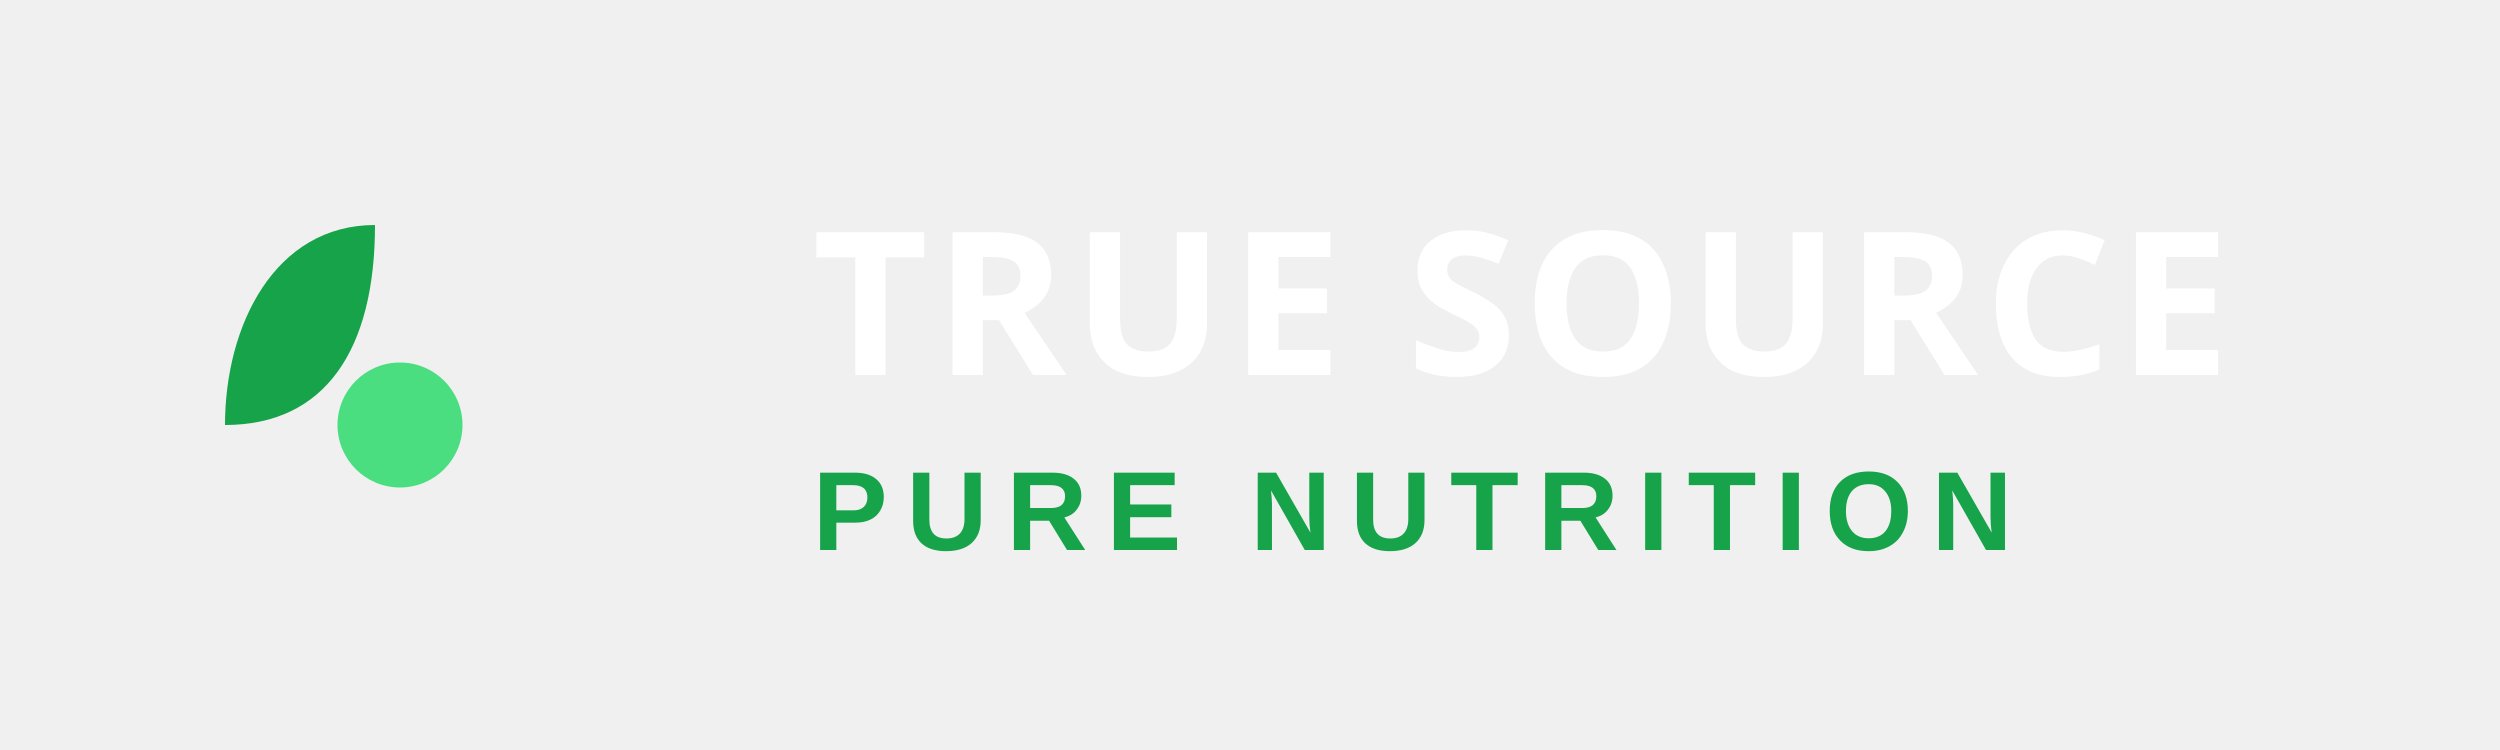
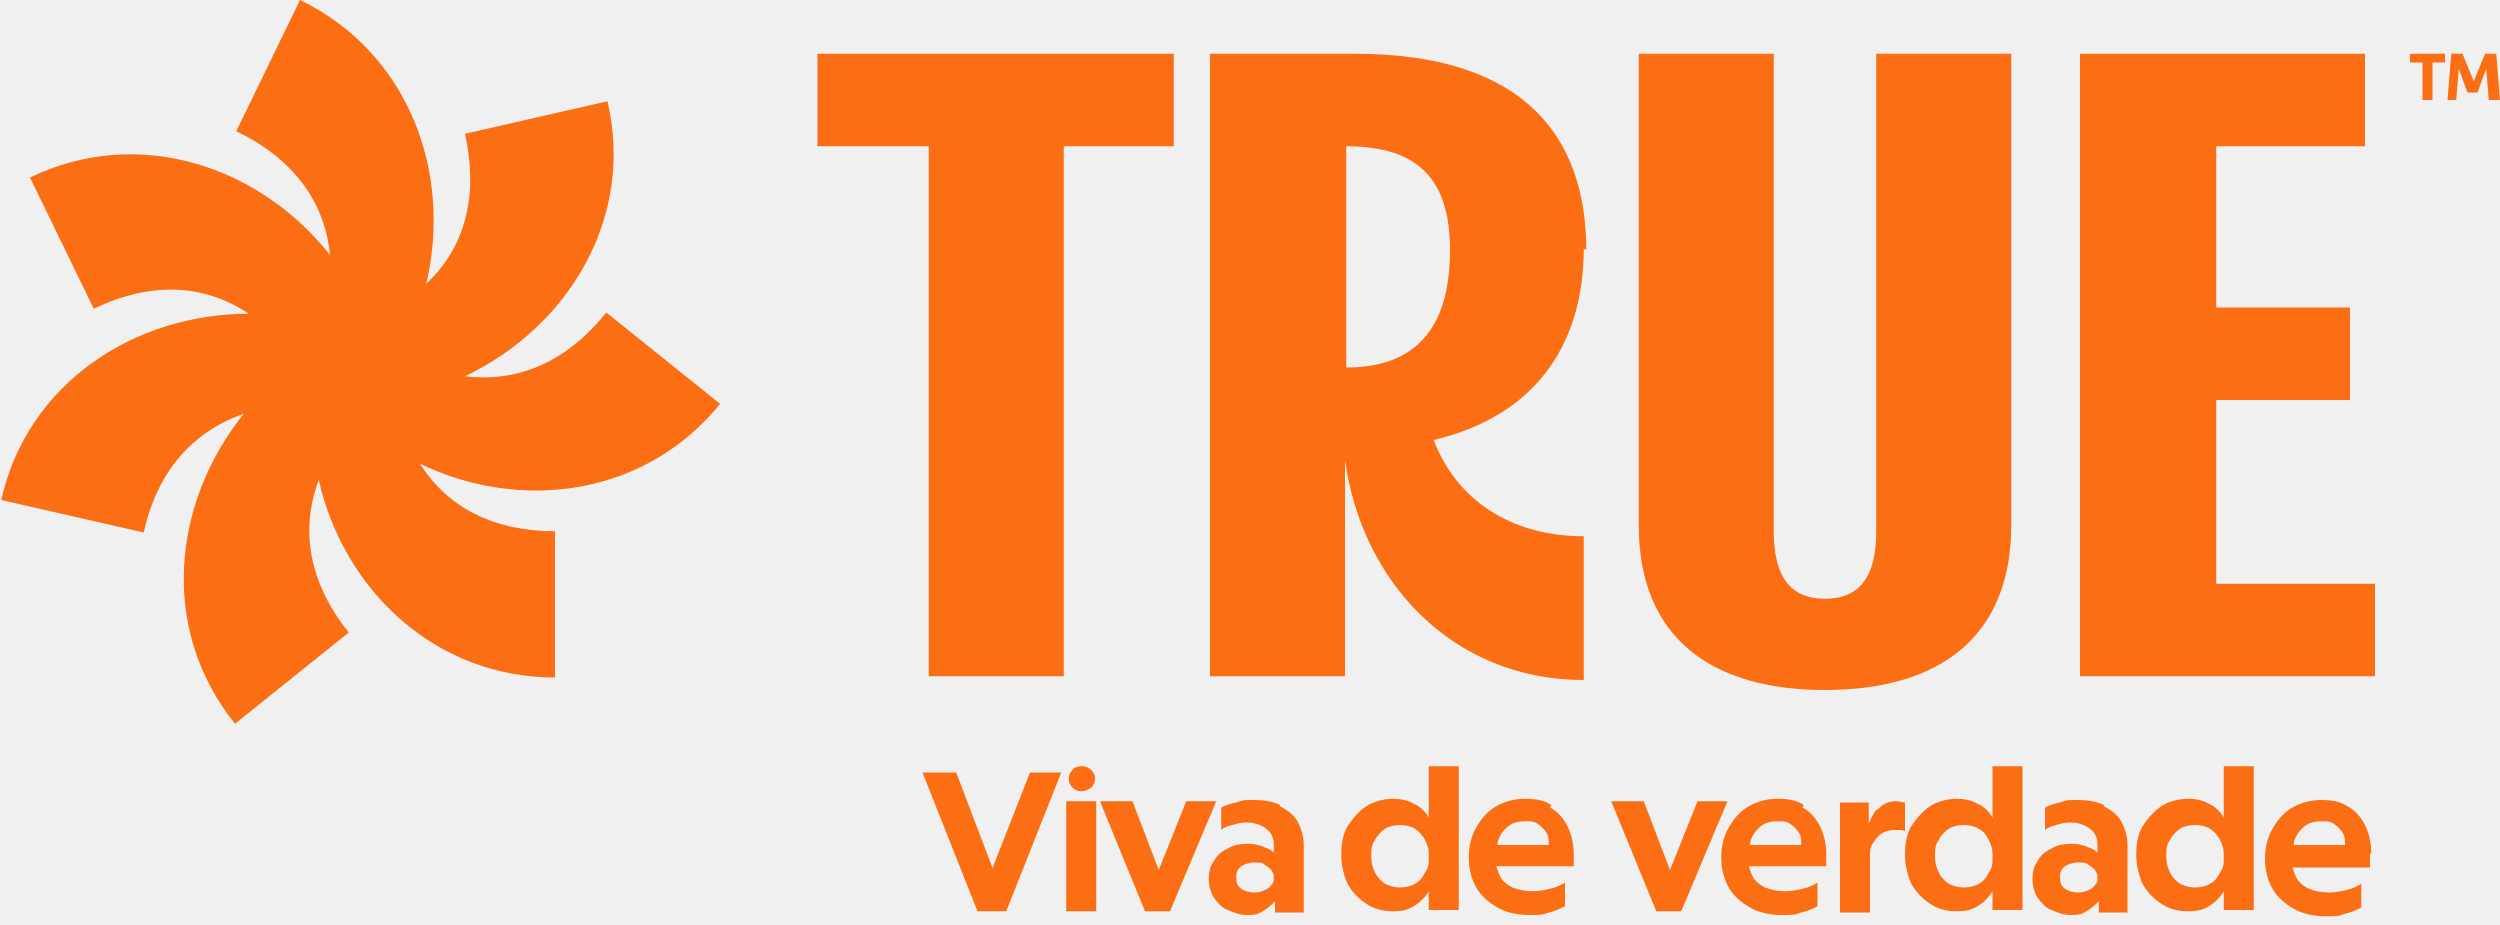
- <svg xmlns="http://www.w3.org/2000/svg" viewBox="0 0 200 60" width="200" height="60">
+ <svg xmlns="http://www.w3.org/2000/svg" id="Camada_1" version="1.1" viewBox="0 0 200 74">
  <defs>
-     <linearGradient id="grad-16a34a" x1="0%" y1="0%" x2="100%" y2="100%">
-       <stop offset="0%" stop-color="#16a34a" />
-       <stop offset="100%" stop-color="#ffffff" stop-opacity="0.8" />
-     </linearGradient>
+     <style>
+       .st0 {
+         fill: #fb6e13;
+       }
+     </style>
  </defs>
-   <g transform="translate(10, 10)">
-     <path d="M20 8 C12 8 8 16 8 24 C16 24 20 18 20 8 Z" fill="#16a34a" />
-     <circle cx="22" cy="24" r="5" fill="#4ade80" />
-   </g>
-   <text x="65" y="30" fill="#ffffff" font-family="'Montserrat', 'Arial Black', sans-serif" font-size="16" font-weight="900" letter-spacing="0.5">TRUE SOURCE</text>
-   <text x="65" y="44" fill="#16a34a" font-family="'Montserrat', 'Arial', sans-serif" font-size="9" font-weight="700" letter-spacing="1.5">PURE NUTRITION</text>
+   <path class="st0" d="M57.6,32.3l-9.1-7.3c-3.2,4-7.1,5.6-11.3,5.1,8.2-3.9,13.6-12.6,11.4-22l-11.4,2.6c1.1,5,0,9.1-3.1,12C36.2,13.8,32.7,4.2,24,0l-5.1,10.5c4.6,2.2,7.1,5.7,7.5,9.9-5.6-7.1-15.3-10.4-24-6.2l5.1,10.5c4.6-2.2,8.8-2,12.4.4-9.1,0-17.7,5.5-19.8,14.9l11.4,2.6c1.1-5,4-8.1,8-9.5-5.7,7.1-6.8,17.2-.7,24.8l9.1-7.3c-3.2-4-3.9-8.2-2.4-12.2,2,8.8,9.3,15.8,18.9,15.8v-11.7c-4.9,0-8.6-1.9-10.8-5.4,8.1,3.9,18.1,2.6,24.1-4.9h0Z" />
+   <path class="st0" d="M65.4,4.3v7.4h8.9v42.4h10.8V11.7h8.8v-7.4h-28.5Z" />
+   <path class="st0" d="M177.3,46.7v-14.7h10.7v-7.4h-10.7v-12.9h11.9v-7.4h-22.8v49.8h23.6v-7.4h-12.8Z" />
+   <path class="st0" d="M150.1,42.5c0,3.6-1.3,5.4-4.1,5.4s-4.1-1.8-4.1-5.4V4.3h-10.8v37.7c0,9.1,5.9,13.2,14.9,13.2s14.9-4.1,14.9-13.2V4.3h-10.8v38.2Z" />
+   <path class="st0" d="M126.9,20c0-8.9-4.8-15.7-18.5-15.7h-11.6v49.8h10.8v-17.3c1.3,9.6,8.5,17.6,19.1,17.6v-11.5c-5.8,0-10.2-2.9-12-7.7,8.8-2.1,12-8.4,12-15.3ZM107.7,29.3V11.7c5.8,0,8.3,2.7,8.3,8.3s-2.2,9.4-8.3,9.4Z" />
+   <path class="st0" d="M200,8l-.3-3.7h-.9l-.9,2.2-.9-2.2h-.9l-.3,3.7h.7l.2-2.5.7,1.9h.8l.7-1.9.2,2.5h.8Z" />
+   <path class="st0" d="M192.8,4.3v.7h1v3h.8v-3h1v-.7h-2.7Z" />
+   <path class="st0" d="M114.3,65.4c-.3-.5-.7-.9-1.2-1.1-.5-.3-1.1-.4-1.7-.4s-1.5.2-2.1.6c-.6.4-1.1,1-1.5,1.6-.4.7-.5,1.5-.5,2.3s.2,1.6.5,2.3c.4.7.9,1.2,1.5,1.6.6.4,1.3.6,2.1.6s1.2-.1,1.7-.4c.5-.3.9-.7,1.2-1.2v1.5h2.4v-11.5h-2.4v4h0ZM114.3,68.7c0,.4,0,.7-.3,1.1-.2.4-.4.7-.8.9-.3.2-.8.3-1.2.3s-.8-.1-1.2-.3c-.3-.2-.6-.5-.8-.9-.2-.4-.3-.8-.3-1.3s0-.9.3-1.3c.2-.4.5-.7.8-.9.3-.2.8-.3,1.2-.3s.9.1,1.2.3c.3.2.6.5.8.9.2.4.3.7.3,1.1v.5Z" />
+   <path class="st0" d="M124.1,64.4c-.6-.4-1.3-.5-2.1-.5s-1.6.2-2.3.6c-.7.4-1.2,1-1.6,1.7-.4.7-.6,1.5-.6,2.4s.2,1.7.6,2.4c.4.7,1,1.2,1.7,1.6.7.4,1.6.6,2.5.6s1.1,0,1.6-.2c.5-.1.9-.3,1.3-.5v-1.9c-.3.2-.7.4-1.2.5-.4.1-.9.2-1.4.2s-1.1-.1-1.6-.3c-.4-.2-.8-.5-1-.9-.1-.2-.2-.5-.3-.8h6.2c0-.4,0-.7,0-1,0-.8-.2-1.6-.5-2.2-.3-.6-.8-1.2-1.4-1.5h0ZM120.8,66c.3-.2.7-.3,1.2-.3s.7,0,1,.2c.3.2.5.4.7.7.2.3.2.6.2,1h-4.1c0-.3.1-.5.2-.7.2-.4.5-.7.8-.9Z" />
+   <path class="st0" d="M135.8,64.1l-2.2,5.5-2.1-5.5h-2.6l3.6,8.8h2l3.7-8.8h-2.4Z" />
+   <path class="st0" d="M144.3,64.4c-.6-.4-1.3-.5-2.1-.5s-1.6.2-2.3.6c-.7.4-1.2,1-1.6,1.7-.4.7-.6,1.5-.6,2.4s.2,1.7.6,2.4c.4.7,1,1.2,1.7,1.6.7.4,1.6.6,2.5.6s1.1,0,1.6-.2c.5-.1.9-.3,1.3-.5v-1.9c-.3.2-.7.4-1.2.5-.4.1-.9.2-1.4.2s-1.1-.1-1.6-.3c-.4-.2-.8-.5-1-.9-.1-.2-.2-.5-.3-.8h6.2c0-.4,0-.7,0-1,0-.8-.2-1.6-.5-2.2-.3-.6-.8-1.2-1.4-1.5h0ZM141,66c.3-.2.7-.3,1.2-.3s.7,0,1,.2c.3.2.5.4.7.7.2.3.2.6.2,1h-4.1c0-.3.1-.5.2-.7.2-.4.5-.7.8-.9Z" />
+   <path class="st0" d="M150.2,64.7c-.3.3-.5.7-.7,1.2v-1.7h-2.3v8.8h2.4v-4.3c0-.5,0-.9.2-1.2.2-.3.4-.6.7-.8.3-.2.7-.3,1.1-.3s.3,0,.4,0c.1,0,.2,0,.4.1v-2.3c-.2,0-.4-.1-.7-.1-.6,0-1.1.2-1.5.7h0Z" />
+   <path class="st0" d="M159.4,65.4c-.3-.5-.7-.9-1.2-1.1-.5-.3-1.1-.4-1.7-.4s-1.5.2-2.1.6c-.6.4-1.1,1-1.5,1.6-.4.7-.5,1.5-.5,2.3s.2,1.6.5,2.3c.4.7.9,1.2,1.5,1.6.6.4,1.3.6,2.1.6s1.2-.1,1.7-.4c.5-.3.9-.7,1.2-1.2v1.5h2.4v-11.5h-2.4v4h0ZM159.4,68.7c0,.4,0,.7-.3,1.1-.2.4-.4.7-.8.9-.3.2-.8.3-1.2.3s-.8-.1-1.2-.3c-.3-.2-.6-.5-.8-.9-.2-.4-.3-.8-.3-1.3s0-.9.3-1.3c.2-.4.5-.7.8-.9.3-.2.8-.3,1.2-.3s.9.1,1.2.3c.4.2.6.5.8.9.2.4.3.7.3,1.1v.5Z" />
+   <path class="st0" d="M168.3,64.4c-.6-.3-1.3-.4-2.1-.4s-.9,0-1.4.2c-.5.1-.8.2-1.2.4v1.8c.2-.2.5-.3.9-.4.3-.1.7-.2,1.1-.2.7,0,1.2.2,1.6.5.4.3.6.7.6,1.3v.6c-.2-.2-.4-.3-.7-.4-.4-.2-.9-.3-1.4-.3s-1.2.1-1.6.4c-.5.2-.9.6-1.1,1-.3.4-.4.9-.4,1.4s.1,1,.4,1.5c.3.4.6.8,1.1,1,.5.2,1,.4,1.5.4s.9,0,1.3-.3c.4-.2.7-.5,1-.8v.9h2.3v-5.4c0-.7-.2-1.3-.5-1.9-.3-.5-.8-.9-1.4-1.2h0ZM167.8,70.3c0,.2,0,.3-.2.5-.1.2-.3.3-.5.4-.2.1-.5.2-.8.2-.5,0-.8-.1-1.1-.3-.3-.2-.4-.5-.4-.9s.1-.7.4-.9.7-.3,1.1-.3.6,0,.8.2c.2.1.4.3.5.4.1.2.2.3.2.5v.3h0Z" />
+   <path class="st0" d="M177.9,65.4c-.3-.5-.7-.9-1.2-1.1-.5-.3-1.1-.4-1.7-.4s-1.5.2-2.1.6c-.6.4-1.1,1-1.5,1.6-.4.7-.5,1.5-.5,2.3s.2,1.6.5,2.3c.4.7.9,1.2,1.5,1.6.6.4,1.3.6,2.1.6s1.2-.1,1.7-.4c.5-.3.9-.7,1.2-1.2v1.5h2.4v-11.5h-2.4v4h0ZM177.9,68.7c0,.4,0,.7-.3,1.1-.2.4-.4.7-.8.9-.3.2-.8.3-1.2.3s-.8-.1-1.2-.3c-.3-.2-.6-.5-.8-.9-.2-.4-.3-.8-.3-1.3s0-.9.3-1.3c.2-.4.5-.7.8-.9.3-.2.8-.3,1.2-.3s.9.1,1.2.3c.3.2.6.5.8.9.2.4.3.7.3,1.1v.5Z" />
+   <path class="st0" d="M189.7,68.2c0-.8-.2-1.6-.5-2.2-.3-.6-.8-1.2-1.4-1.5-.6-.4-1.3-.5-2.1-.5s-1.6.2-2.3.6c-.7.4-1.2,1-1.6,1.7-.4.7-.6,1.5-.6,2.4s.2,1.7.6,2.4c.4.7,1,1.2,1.7,1.6.7.4,1.6.6,2.5.6s1.1,0,1.6-.2c.5-.1.9-.3,1.3-.5v-1.9c-.3.2-.7.4-1.2.5-.4.1-.9.2-1.4.2s-1.1-.1-1.6-.3c-.4-.2-.8-.5-1-.9-.1-.2-.2-.5-.3-.8h6.2c0-.4,0-.7,0-1h0ZM184.5,66c.3-.2.7-.3,1.2-.3s.7,0,1,.2c.3.2.5.4.7.7.2.3.2.6.2,1h-4.1c0-.3.1-.5.2-.7.2-.4.5-.7.8-.9Z" />
+   <path class="st0" d="M79.5,69.7l-3-7.9h-2.7l4.4,11.1h2.3l4.4-11.1h-2.5l-3.1,7.9Z" />
+   <path class="st0" d="M86.5,63.3c.3,0,.5-.1.8-.3.2-.2.3-.4.3-.7s-.1-.5-.3-.7c-.2-.2-.5-.3-.7-.3s-.6,0-.8.3c-.2.2-.3.4-.3.7s.1.5.3.7.4.3.7.3Z" />
+   <path class="st0" d="M87.7,64.1h-2.4v8.8h2.4v-8.8Z" />
+   <path class="st0" d="M94.9,64.1l-2.2,5.5-2.1-5.5h-2.6l3.6,8.8h2l3.7-8.8h-2.4Z" />
+   <path class="st0" d="M102.4,64.4c-.6-.3-1.3-.4-2.1-.4s-.9,0-1.4.2c-.5.1-.8.2-1.2.4v1.8c.2-.2.5-.3.9-.4.3-.1.7-.2,1.1-.2.7,0,1.2.2,1.6.5.4.3.6.7.6,1.3v.6c-.2-.2-.4-.3-.7-.4-.4-.2-.9-.3-1.4-.3s-1.2.1-1.6.4c-.5.2-.9.6-1.1,1-.3.4-.4.9-.4,1.4s.1,1,.4,1.5c.3.4.6.8,1.1,1,.5.2,1,.4,1.5.4s.9,0,1.3-.3c.4-.2.7-.5,1-.8v.9h2.3v-5.4c0-.7-.2-1.3-.5-1.9-.3-.5-.8-.9-1.4-1.2h0ZM101.9,70.3c0,.2,0,.3-.2.5-.1.2-.3.3-.5.4-.2.1-.5.2-.8.2-.5,0-.8-.1-1.1-.3-.3-.2-.4-.5-.4-.9s.1-.7.4-.9c.3-.2.7-.3,1.1-.3s.6,0,.8.2c.2.1.4.3.5.4.1.2.2.3.2.5v.3h0Z" />
</svg>
